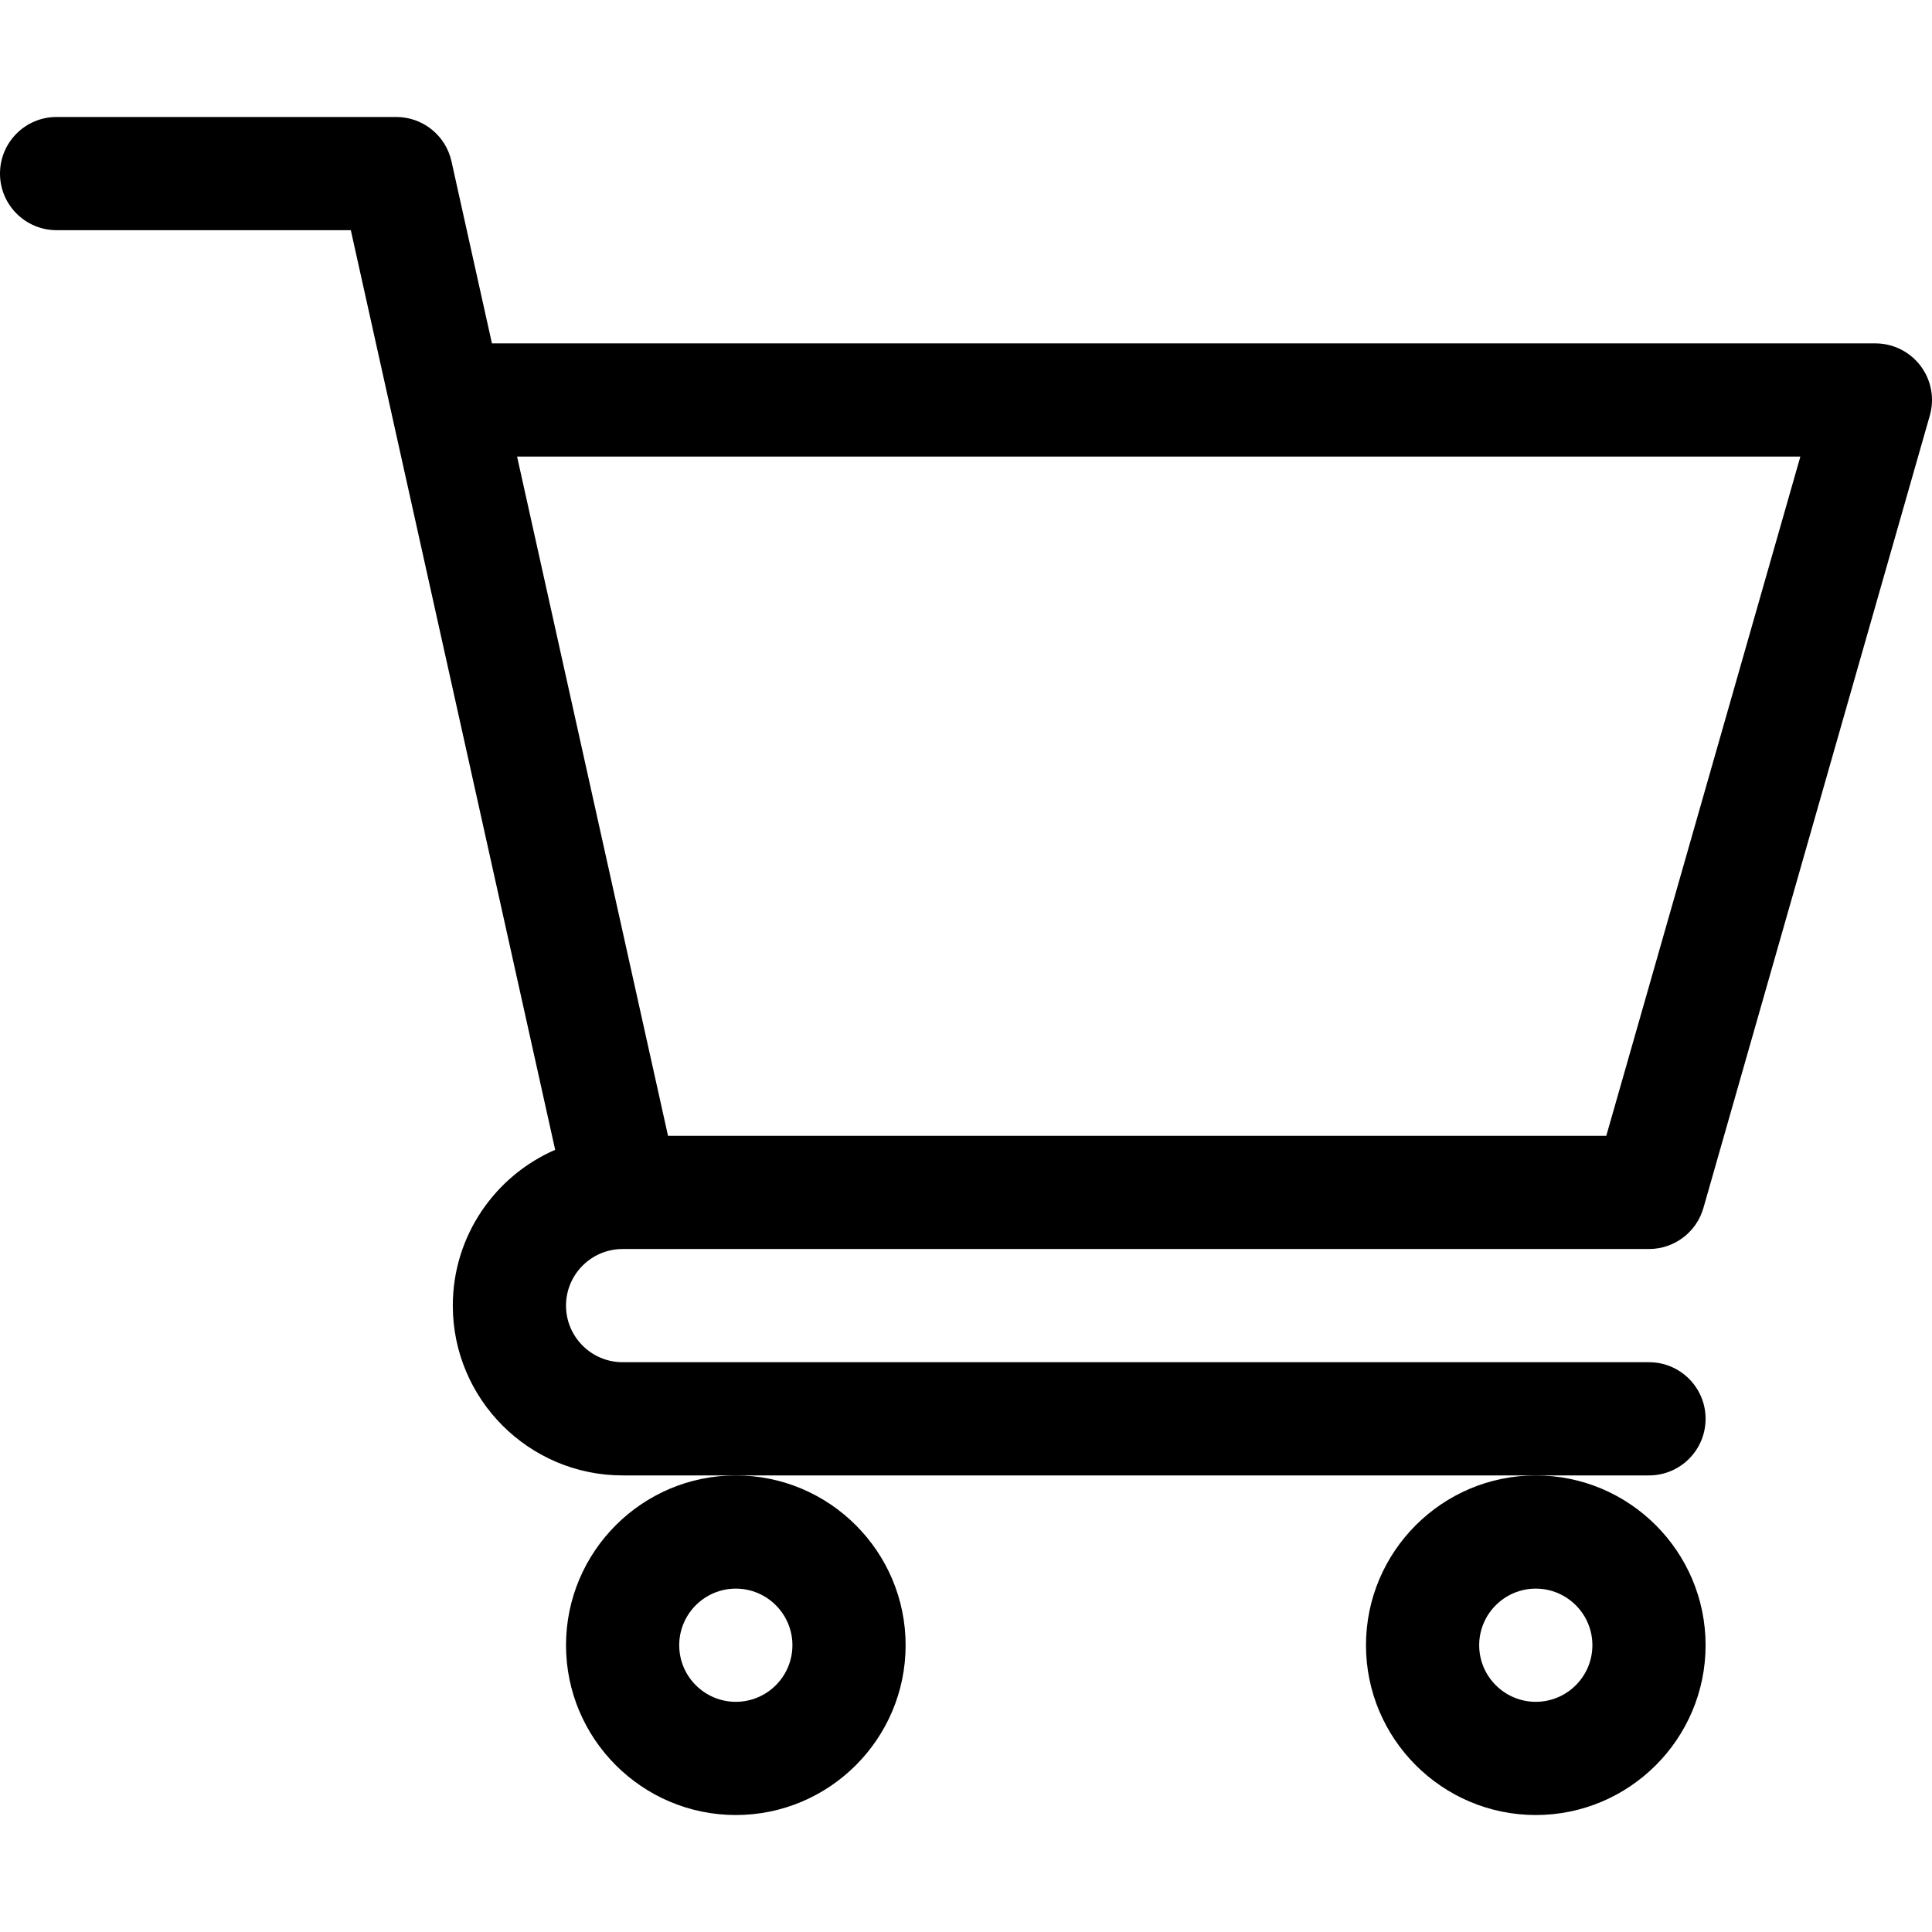
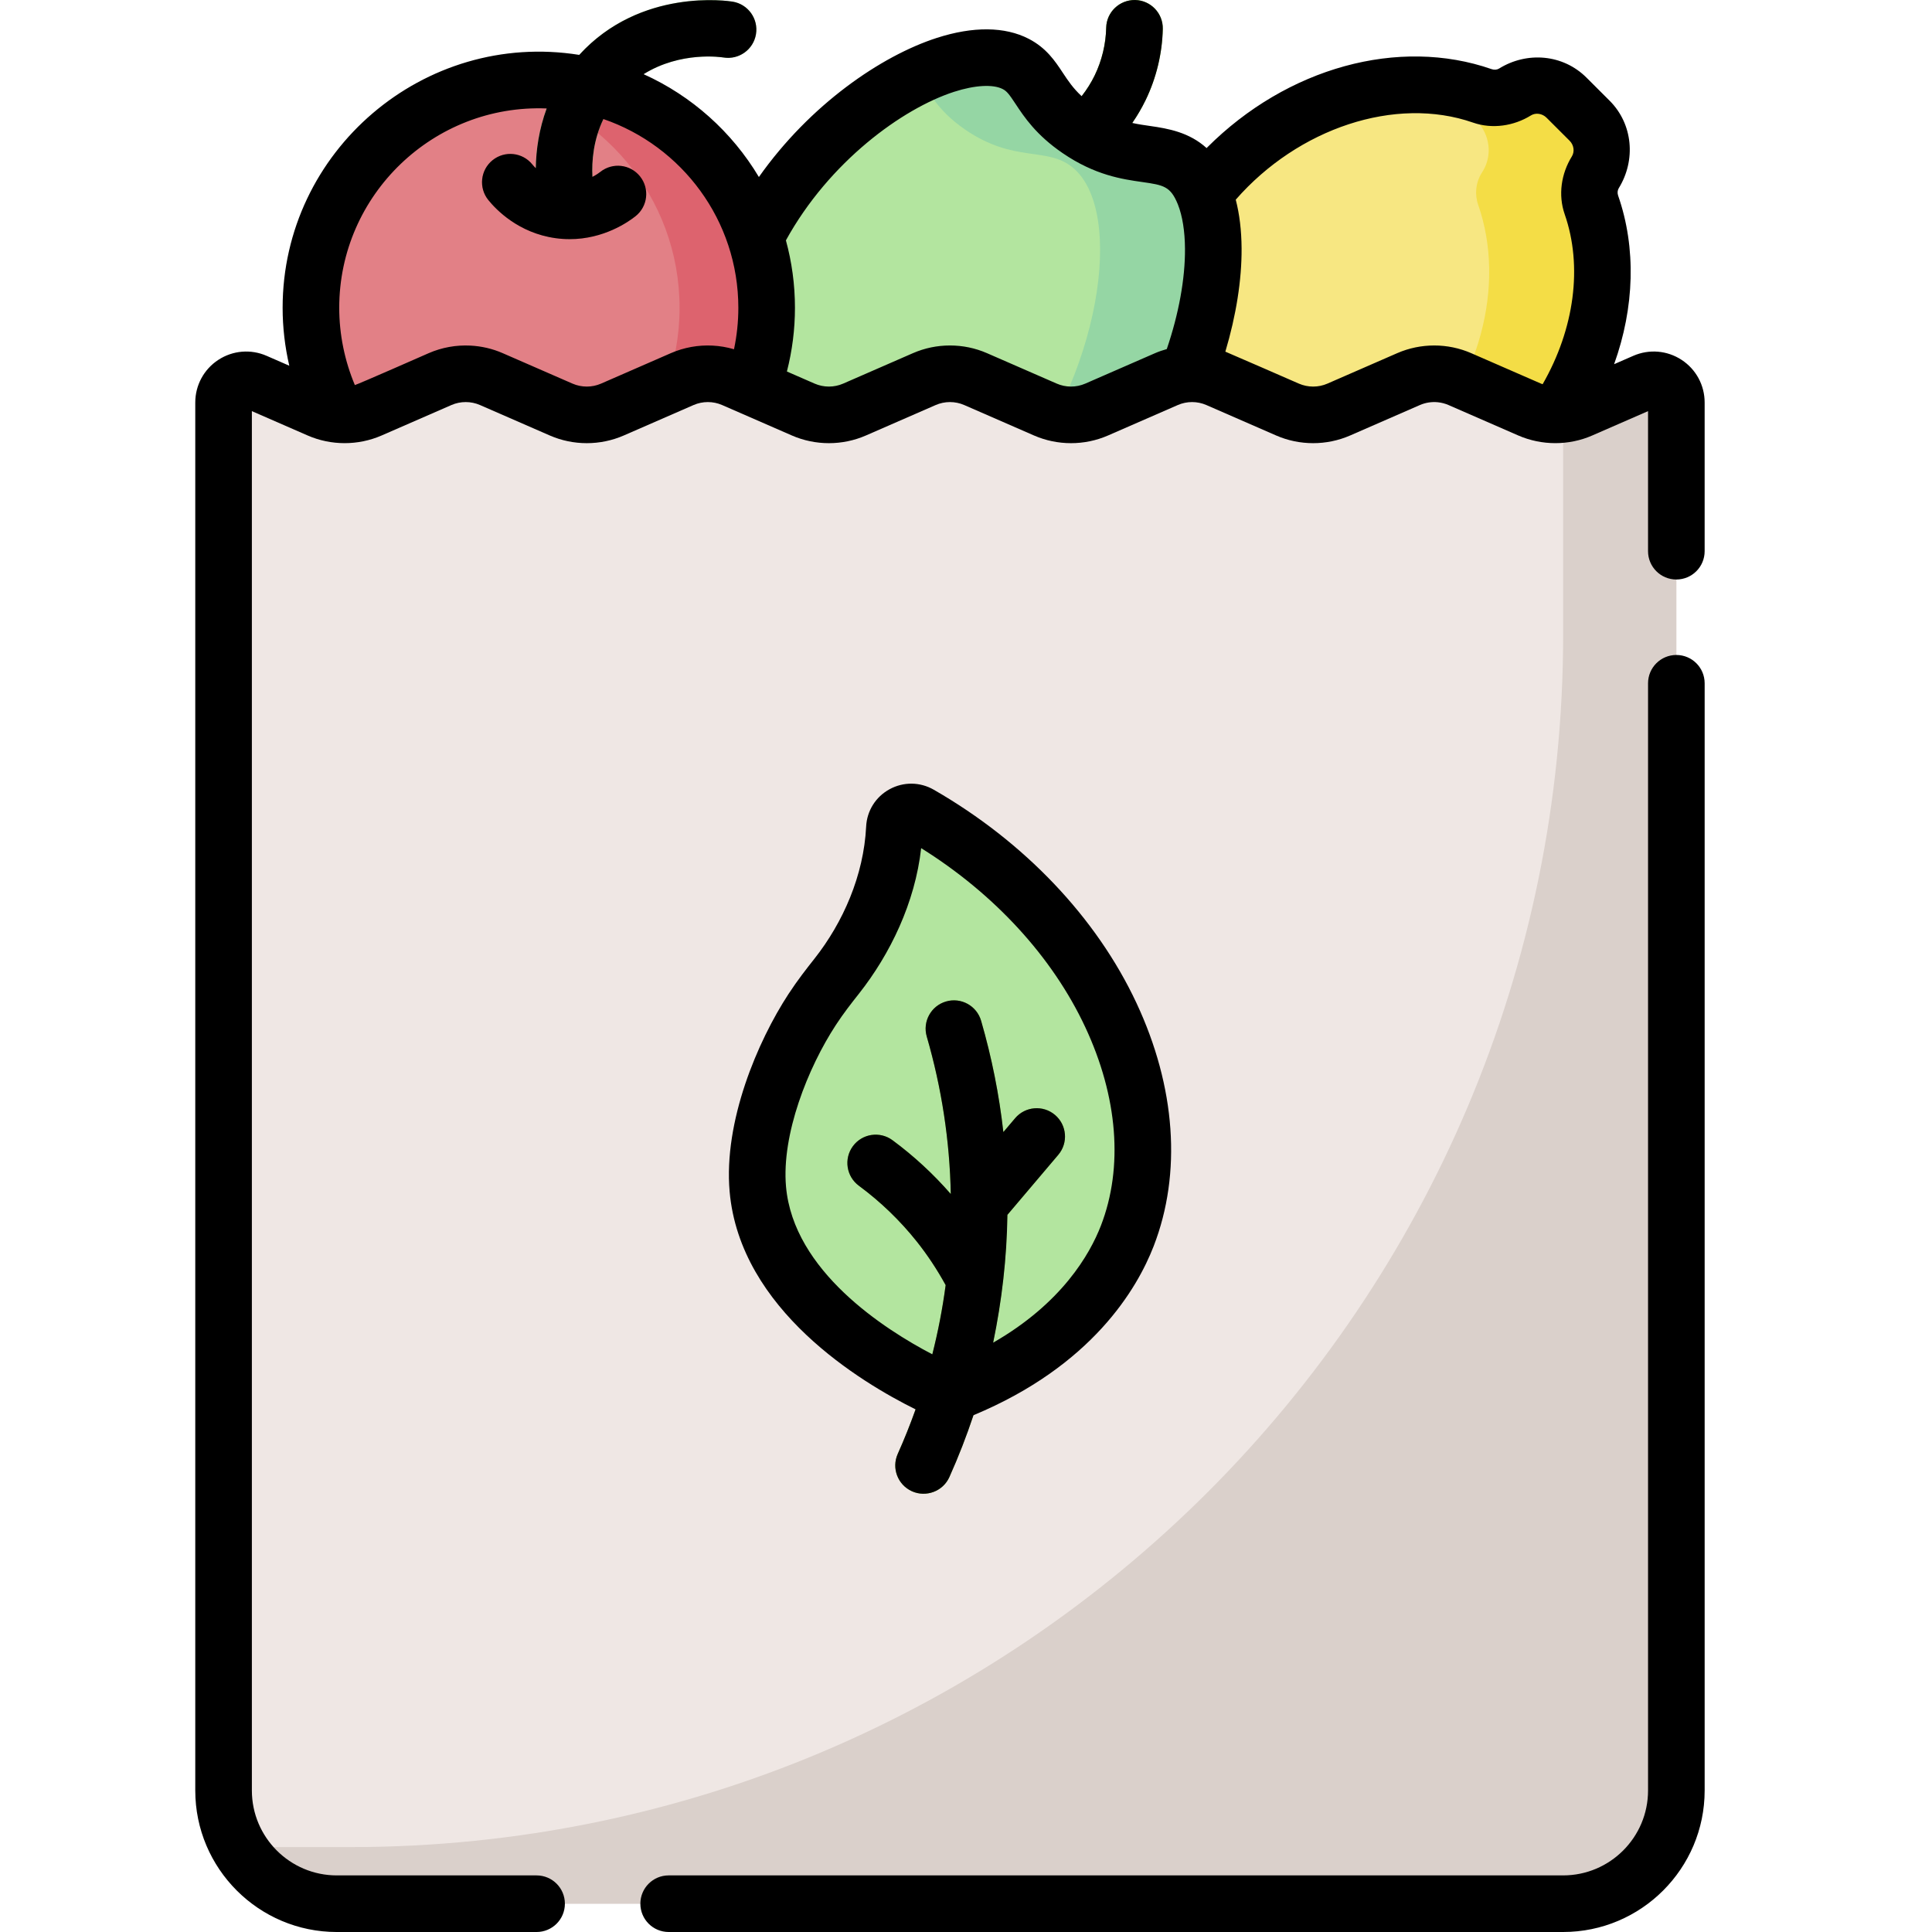
- <svg xmlns="http://www.w3.org/2000/svg" height="512pt" viewBox="0 -31 512 512" width="512pt">
-   <path d="m164.961 300.004h.023c.02 0 .039-.004.059-.004h271.957c6.695 0 12.582-4.441 14.422-10.879l60-210c1.293-4.527.387-9.395-2.445-13.152-2.836-3.758-7.27-5.969-11.977-5.969h-366.633l-10.723-48.254c-1.527-6.863-7.613-11.746-14.645-11.746h-90c-8.285 0-15 6.715-15 15s6.715 15 15 15h77.969c1.898 8.551 51.312 230.918 54.156 243.711-15.941 6.93-27.125 22.824-27.125 41.289 0 24.812 20.188 45 45 45h272c8.285 0 15-6.715 15-15s-6.715-15-15-15h-272c-8.27 0-15-6.73-15-15 0-8.258 6.707-14.977 14.961-14.996zm312.152-210.004-51.43 180h-248.652l-40-180zm0 0" />
-   <path d="m150 405c0 24.812 20.188 45 45 45s45-20.188 45-45-20.188-45-45-45-45 20.188-45 45zm45-15c8.27 0 15 6.73 15 15s-6.73 15-15 15-15-6.73-15-15 6.73-15 15-15zm0 0" />
-   <path d="m362 405c0 24.812 20.188 45 45 45s45-20.188 45-45-20.188-45-45-45-45 20.188-45 45zm45-15c8.27 0 15 6.73 15 15s-6.73 15-15 15-15-6.73-15-15 6.73-15 15-15zm0 0" />
+ <svg xmlns="http://www.w3.org/2000/svg" id="Capa_1" enable-background="new 0 0 511.999 511.999" height="512" viewBox="0 0 511.999 511.999" width="512">
+   <g>
+     <g>
+       <path d="m401.747 24.218-.504.312c-2.498 1.545-5.581 1.862-8.4.88-21.15-7.367-48.003-.648-67.618 18.967-20.298 20.298-26.786 48.348-18.145 69.808.925 2.297 1.407 4.739 1.433 7.197l.07 6.574c.062 5.8 4.814 10.552 10.613 10.613l6.574.07c2.458.026 4.9.508 7.197 1.433 21.459 8.641 49.509 2.153 69.808-18.145 19.615-19.615 26.334-46.469 18.967-67.619-.982-2.819-.665-5.902.88-8.4l.312-.504c2.625-4.244 1.934-9.801-1.667-13.402l-6.118-6.118c-3.601-3.6-9.158-4.291-13.402-1.666z" fill="#f7e782" />
+       <path d="m385.149 25.885 6.118 6.118c3.601 3.601 4.292 9.158 1.667 13.402l-.312.504c-1.545 2.498-1.862 5.581-.88 8.4 7.367 21.15.648 48.003-18.967 67.619-10.156 10.156-22.252 16.854-34.492 19.93 20.62 5.709 45.83-1.269 64.492-19.93 19.615-19.615 26.334-46.469 18.967-67.619-.982-2.819-.665-5.902.88-8.4l.312-.504c2.625-4.244 1.934-9.801-1.667-13.402l-6.118-6.118c-3.601-3.601-9.158-4.292-13.402-1.667l-.504.312c-2.498 1.545-5.581 1.862-8.4.88-4.336-1.51-8.911-2.427-13.614-2.761 0 0 4.268 1.584 5.92 3.236z" fill="#f4dd46" />
+       <g>
+         <g>
+           <path d="m287.557 42.876c-2.1 0-4.188-.877-5.671-2.588-2.713-3.13-2.375-7.867.755-10.58 3.098-2.685 5.678-6.048 7.464-9.728 1.898-3.912 2.953-8.285 3.049-12.647.091-4.141 3.533-7.391 7.664-7.332 4.141.091 7.424 3.522 7.333 7.664-.144 6.502-1.717 13.025-4.55 18.864-2.703 5.57-6.449 10.453-11.135 14.515-1.419 1.229-3.168 1.832-4.909 1.832z" fill="#7dbf3a" />
+         </g>
+         <path d="m296.885 129.765c-15.729 18.605-51.512 46.094-79.949 32.304-28.547-13.843-31.556-60.489-20.581-90.345 14.012-38.117 56.248-63.356 72.839-54.772 6.409 3.316 5.895 10.077 16.633 17.428 12.92 8.844 21.549 4.453 28.335 9.915 14.283 11.499 7.442 56.232-17.277 85.47z" fill="#b3e59f" />
+         <path d="m314.162 44.295c-6.785-5.463-15.414-1.071-28.335-9.915-10.738-7.35-10.224-14.112-16.633-17.428-6.11-3.161-15.703-1.722-26.079 3.246 2.983 3.636 4.773 8.747 12.712 14.182 12.92 8.844 21.549 4.453 28.335 9.915 14.283 11.499 7.441 56.232-17.277 85.47-10.026 11.858-28.198 27.323-47.423 33.411 27.998 11.071 62.156-15.353 77.423-33.411 24.719-29.238 31.56-73.971 17.277-85.47z" fill="#95d6a4" />
+       </g>
+       <g>
+         <g>
+           <circle cx="142.787" cy="81.574" fill="#e28086" r="60.383" />
+           <path d="m142.787 21.19c-3.948 0-7.803.391-11.539 1.114 27.827 5.387 48.844 29.868 48.844 59.269s-21.017 53.882-48.844 59.269c3.737.723 7.592 1.114 11.539 1.114 33.349 0 60.383-27.035 60.383-60.383s-27.034-60.383-60.383-60.383z" fill="#dd636e" />
+           <g>
+             <path d="m150.879 63.373c-3.21 0-6.177-2.074-7.164-5.305-2.71-8.876-3.85-27.866 9.074-42.738 16.321-18.782 40.359-15.062 41.377-14.896 4.087.675 6.854 4.534 6.179 8.621-.674 4.088-4.536 6.847-8.621 6.18-.676-.11-16.775-2.538-27.614 9.935-10.767 12.39-6.247 27.866-6.05 28.519 1.2 3.962-1.034 8.153-4.994 9.357-.727.221-1.463.327-2.187.327z" fill="#b3e59f" />
+           </g>
+           <g>
+             <path d="m150.972 63.38c-1.207 0-2.458-.081-3.751-.262-9.812-1.37-15.727-7.529-17.815-10.114-2.603-3.223-2.101-7.944 1.121-10.547 3.223-2.603 7.945-2.102 10.547 1.121.755.936 3.58 4.036 8.221 4.685 5.172.719 9.068-2.13 9.797-2.709 3.243-2.578 7.961-2.037 10.538 1.204 2.578 3.243 2.038 7.961-1.204 10.538-1.945 1.546-8.433 6.084-17.454 6.084z" fill="#dd636e" />
+           </g>
+         </g>
+       </g>
+       <path d="" style="fill:none;stroke:#000;stroke-width:15;stroke-linecap:round;stroke-linejoin:round;stroke-miterlimit:10" />
+       <path d="m84.54 108.533c4.335 1.891 9.261 1.891 13.596 0l18.492-8.068c4.335-1.891 9.262-1.891 13.597 0l18.487 8.067c4.335 1.892 9.262 1.892 13.598 0l18.488-8.067c4.335-1.892 9.262-1.892 13.598 0l18.486 8.066c4.335 1.892 9.263 1.892 13.598 0l18.485-8.066c4.336-1.892 9.263-1.892 13.599 0l18.48 8.065c4.336 1.892 9.264 1.892 13.6 0l18.479-8.065c4.336-1.892 9.263-1.892 13.599 0l18.485 8.066c4.335 1.892 9.263 1.892 13.598 0l18.484-8.066c4.335-1.892 9.263-1.892 13.598 0l18.483 8.065c4.336 1.892 9.263 1.892 13.599 0l16.881-7.367c3.964-1.73 8.4 1.175 8.4 5.499v367.835c0 16.568-13.432 30-30 30h-325c-16.568 0-30-13.432-30-30v-367.833c0-4.325 4.436-7.229 8.4-5.499l16.881 7.367c4.336 1.892 9.263 1.892 13.599 0l18.483-8.065c4.335-1.892 9.263-1.892 13.599 0l18.484 8.066c4.335 1.892 9.263 1.892 13.598 0l18.485-8.066c4.336-1.892 9.263-1.892 13.599 0l18.479 8.065c4.336 1.892 9.264 1.892 13.6 0l18.48-8.065c4.335-1.892 9.263-1.892 13.599 0l18.485 8.066c4.335 1.892 9.263 1.892 13.598 0l18.486-8.066c4.335-1.892 9.263-1.892 13.598 0l18.488 8.067c4.335 1.892 9.262 1.892 13.598 0l18.487-8.067c4.335-1.892 9.262-1.892 13.597 0l18.492 8.068c4.335 1.891 9.262 1.891 13.596 0" fill="#efe7e4" />
+       <g>
+         <path d="m414.249 108.533v1.275c1.608-.199 3.196-.614 4.71-1.275z" fill="#efe8e4" />
+         <path d="m435.85 101.165-16.881 7.367c-1.517.662-3.108 1.078-4.719 1.277v58.314c0 177.491-143.885 321.376-321.376 321.376h-29.601c5.188 8.964 14.874 15 25.977 15h325c16.568 0 30-13.432 30-30v-367.835c-.001-4.325-4.437-7.229-8.4-5.499z" fill="#dad0cb" />
+       </g>
+       <g>
+         <path d="m298.741 327.523c13.507-34.867-6.817-84.038-55.02-111.74-2.889-1.66-6.53.302-6.694 3.63-.313 6.341-1.5 13.946-4.678 21.935-4.782 12.021-10.637 16.276-17.101 26.154-8.301 12.686-15.803 31.885-14.418 47.614 2.994 34.012 47.62 52.95 50.967 54.32 9.22-3.511 36.655-15.352 46.944-41.913z" fill="#b3e59f" />
+         <path d="m279.587 295.46c-3.16-2.677-7.893-2.287-10.571.873l-3.114 3.675c-1.116-9.924-3.077-19.774-5.895-29.495-1.153-3.979-5.312-6.27-9.292-5.116-3.979 1.153-6.269 5.313-5.116 9.292 3.97 13.695 6.097 27.669 6.368 41.734-4.606-5.287-9.782-10.077-15.447-14.26-3.333-2.462-8.028-1.755-10.489 1.578-2.46 3.332-1.754 8.028 1.578 10.489 5.734 4.234 10.884 9.193 15.306 14.738 2.89 3.623 5.456 7.523 7.692 11.596-2.035 15.423-6.292 30.447-12.696 44.729-1.694 3.78-.004 8.217 3.775 9.912 3.701 1.66 8.197.05 9.912-3.775 9.873-22.017 14.91-45.474 15.372-69.483l13.488-15.914c2.679-3.162 2.289-7.895-.871-10.573z" fill="#7dbf3a" />
+       </g>
+     </g>
+     <path d="m445.643 95.368c-3.823-2.503-8.606-2.904-12.793-1.077l-5.095 2.223c5.398-14.997 5.903-30.799 1.068-44.669-.241-.693-.175-1.423.17-1.983 4.572-7.424 3.767-16.983-2.425-23.17l-6.116-6.106c-6.23-6.235-15.786-7.003-23.175-2.423-.548.34-1.286.4-1.97.165-24.616-8.578-54.208-.434-75.39 20.748-.053.053-.104.109-.157.162-4.59-4.177-10.19-5.172-14.913-5.843-1.604-.228-3.177-.455-4.784-.81 1.326-1.914 2.508-3.934 3.537-6.054 2.833-5.839 4.407-12.362 4.55-18.864.092-4.142-3.191-7.573-7.333-7.664-4.131-.059-7.573 3.191-7.664 7.332-.096 4.362-1.151 8.735-3.049 12.647-.943 1.943-2.112 3.793-3.458 5.506-2.281-2.11-3.615-4.12-4.998-6.212-2.035-3.078-4.341-6.566-9.014-8.986-6.321-3.271-14.763-3.35-24.413-.229-14.676 4.746-33.541 17.619-47.108 36.848-7.123-11.929-17.795-21.506-30.554-27.252 9.836-6.134 20.613-4.509 21.164-4.419 4.085.667 7.946-2.092 8.621-6.18.674-4.087-2.092-7.946-6.179-8.621-1.003-.164-24.359-3.764-40.658 14.109-41.145-6.574-78.609 25.473-78.609 67.026 0 5.175.604 10.33 1.766 15.347l-6.015-2.625c-4.188-1.829-8.971-1.428-12.794 1.076-3.824 2.503-6.106 6.726-6.106 11.296v367.835c0 20.678 16.822 37.5 37.5 37.5h52.953c4.142 0 7.5-3.357 7.5-7.5s-3.358-7.5-7.5-7.5h-52.953c-12.407 0-22.5-10.094-22.5-22.5v-365.546l14.781 6.45c6.204 2.709 13.374 2.717 19.605.002l18.491-8.067c1.204-.526 2.497-.788 3.789-.789 1.295.001 2.589.264 3.795.789l18.485 8.066c3.114 1.359 6.457 2.038 9.8 2.038 3.348.002 6.696-.677 9.814-2.038l18.487-8.066c1.205-.525 2.499-.788 3.792-.789 1.292.002 2.584.264 3.788.79l18.479 8.064c3.121 1.362 6.471 2.041 9.822 2.039 3.344 0 6.687-.679 9.801-2.038l18.484-8.066c1.203-.525 2.495-.787 3.787-.789 1.292.002 2.583.265 3.786.789l18.485 8.066c3.114 1.359 6.458 2.038 9.801 2.038 3.35.003 6.701-.676 9.821-2.039l18.48-8.064c1.203-.526 2.495-.789 3.787-.79 1.294.001 2.587.264 3.792.789l18.488 8.066c3.116 1.359 6.461 2.039 9.806 2.037 3.345.001 6.691-.678 9.808-2.037l18.483-8.066c1.506-.656 3.15-.903 4.759-.741.966.099 1.92.346 2.824.74l18.492 8.068c6.222 2.702 13.402 2.719 19.604-.002l14.782-6.45v37.119c0 4.143 3.358 7.5 7.5 7.5s7.5-3.357 7.5-7.5v-39.41c.002-4.57-2.28-8.793-6.104-11.296zm-251.126-2.813c-1.857-.545-3.765-.873-5.684-.969-3.757-.192-7.551.477-11.055 2.006l-18.485 8.066c-1.202.525-2.493.787-3.784.789-1.296 0-2.591-.263-3.798-.789l-18.487-8.066c-2.728-1.19-5.632-1.858-8.557-2.005-3.757-.192-7.551.476-11.055 2.005-1.019.445-18.572 8.183-19.57 8.455-2.706-6.445-4.143-13.433-4.143-20.478 0-29.977 25.052-54.014 54.973-52.827-2.009 5.458-2.809 10.921-2.885 15.833-.423-.415-.73-.771-.913-.998-2.603-3.223-7.325-3.725-10.547-1.121-3.222 2.603-3.724 7.324-1.122 10.547 2.088 2.585 8.003 8.744 17.815 10.114 1.293.181 2.544.262 3.751.262 9.021 0 15.509-4.538 17.454-6.084 3.242-2.577 3.782-7.295 1.204-10.538-2.577-3.241-7.295-3.782-10.538-1.204-.276.219-1.008.764-2.09 1.318-.216-4.17.235-9.753 2.911-15.32 20.777 7.133 35.756 26.853 35.756 50.018.001 3.721-.392 7.393-1.151 10.986zm114.691-.047c-1.052.298-2.092.643-3.103 1.084l-18.486 8.066c-1.225.534-2.542.795-3.857.787-1.269-.011-2.536-.271-3.719-.788l-18.479-8.064c-3.118-1.361-6.466-2.04-9.814-2.038-3.348-.002-6.695.677-9.813 2.038l-18.481 8.064c-1.202.525-2.492.788-3.782.79-1.294-.001-2.587-.264-3.792-.789l-7.345-3.205c1.407-5.494 2.133-11.146 2.133-16.884 0-6.185-.838-12.175-2.396-17.872 11.467-20.832 30.878-34.941 44.564-39.367 5.51-1.781 10.333-2.051 12.903-.722 1.113.576 1.742 1.434 3.396 3.937 2.292 3.466 5.43 8.214 12.458 13.022 8.614 5.895 15.854 6.924 21.141 7.676 5.673.807 7.465 1.155 9.393 5.875.018.043.031.088.049.13 1.162 2.94 1.826 6.975 1.856 11.666.051 7.96-1.651 17.273-4.826 26.594zm99.607 9.31c-.148-.056-.3-.097-.446-.161l-18.483-8.065c-3.116-1.359-6.463-2.039-9.809-2.037-3.344 0-6.688.679-9.803 2.037l-18.487 8.066c-1.202.525-2.493.787-3.783.789-1.296 0-2.591-.263-3.798-.789-1.106-.482-18.476-8.071-19.477-8.465 2.849-9.522 4.359-19.004 4.304-27.376-.031-4.77-.555-9.087-1.548-12.9 16.511-18.898 42.309-27.598 62.894-20.423 5.088 1.773 10.813.897 15.324-1.901 1.267-.786 3.01-.534 4.147.604l6.117 6.106c1.131 1.131 1.377 2.88.589 4.154-2.826 4.57-3.674 10.223-1.898 15.32 4.811 13.805 2.593 30.344-5.843 45.041zm35.434 71.756c-4.142 0-7.5 3.357-7.5 7.5v293.425c0 12.406-10.093 22.5-22.5 22.5h-237.046c-4.142 0-7.5 3.357-7.5 7.5s3.358 7.5 7.5 7.5h237.047c20.678 0 37.5-16.822 37.5-37.5v-293.425c-.001-4.143-3.358-7.5-7.501-7.5zm-202.561 221.631c3.701 1.659 8.196.052 9.912-3.775 2.408-5.371 4.532-10.839 6.383-16.387 31.418-13.08 43.383-33.531 47.752-44.808 7.476-19.299 5.853-42.186-4.57-64.446-10.592-22.622-29.665-42.688-53.705-56.504-3.646-2.096-8.026-2.143-11.717-.129-3.679 2.01-6 5.706-6.206 9.89-.64 12.962-6.111 25.399-13.685 35.001-2.087 2.646-4.454 5.646-6.879 9.353-8.224 12.567-17.247 33.826-15.614 52.379 2.761 31.36 34.95 50.637 49.279 57.718-1.421 3.981-2.987 7.919-4.726 11.797-1.694 3.778-.003 8.217 3.776 9.911zm-33.386-80.744c-1.214-13.785 5.767-31.454 13.223-42.85 2.062-3.151 4.117-5.757 6.104-8.275 8.279-10.492 14.872-24.107 16.488-38.57 19.437 12.14 34.772 28.822 43.463 47.383 8.671 18.519 10.151 37.223 4.167 52.668-2.958 7.634-10.39 20.569-28.546 30.999 2.31-11.183 3.626-22.494 3.77-33.867l13.488-15.914c2.678-3.16 2.288-7.893-.873-10.571-3.16-2.677-7.893-2.286-10.571.872l-3.115 3.675c-1.115-9.923-3.077-19.774-5.895-29.495-1.153-3.979-5.315-6.271-9.291-5.115-3.979 1.152-6.269 5.312-5.116 9.291 3.969 13.696 6.096 27.67 6.368 41.734-4.607-5.288-9.783-10.078-15.447-14.26-3.333-2.461-8.029-1.756-10.489 1.578-2.46 3.332-1.754 8.027 1.578 10.488 5.732 4.233 10.882 9.192 15.306 14.738 2.887 3.62 5.454 7.52 7.692 11.597-.816 6.186-2.007 12.304-3.533 18.34-12.65-6.613-36.8-22.057-38.771-44.446z" />
+   </g>
</svg>
